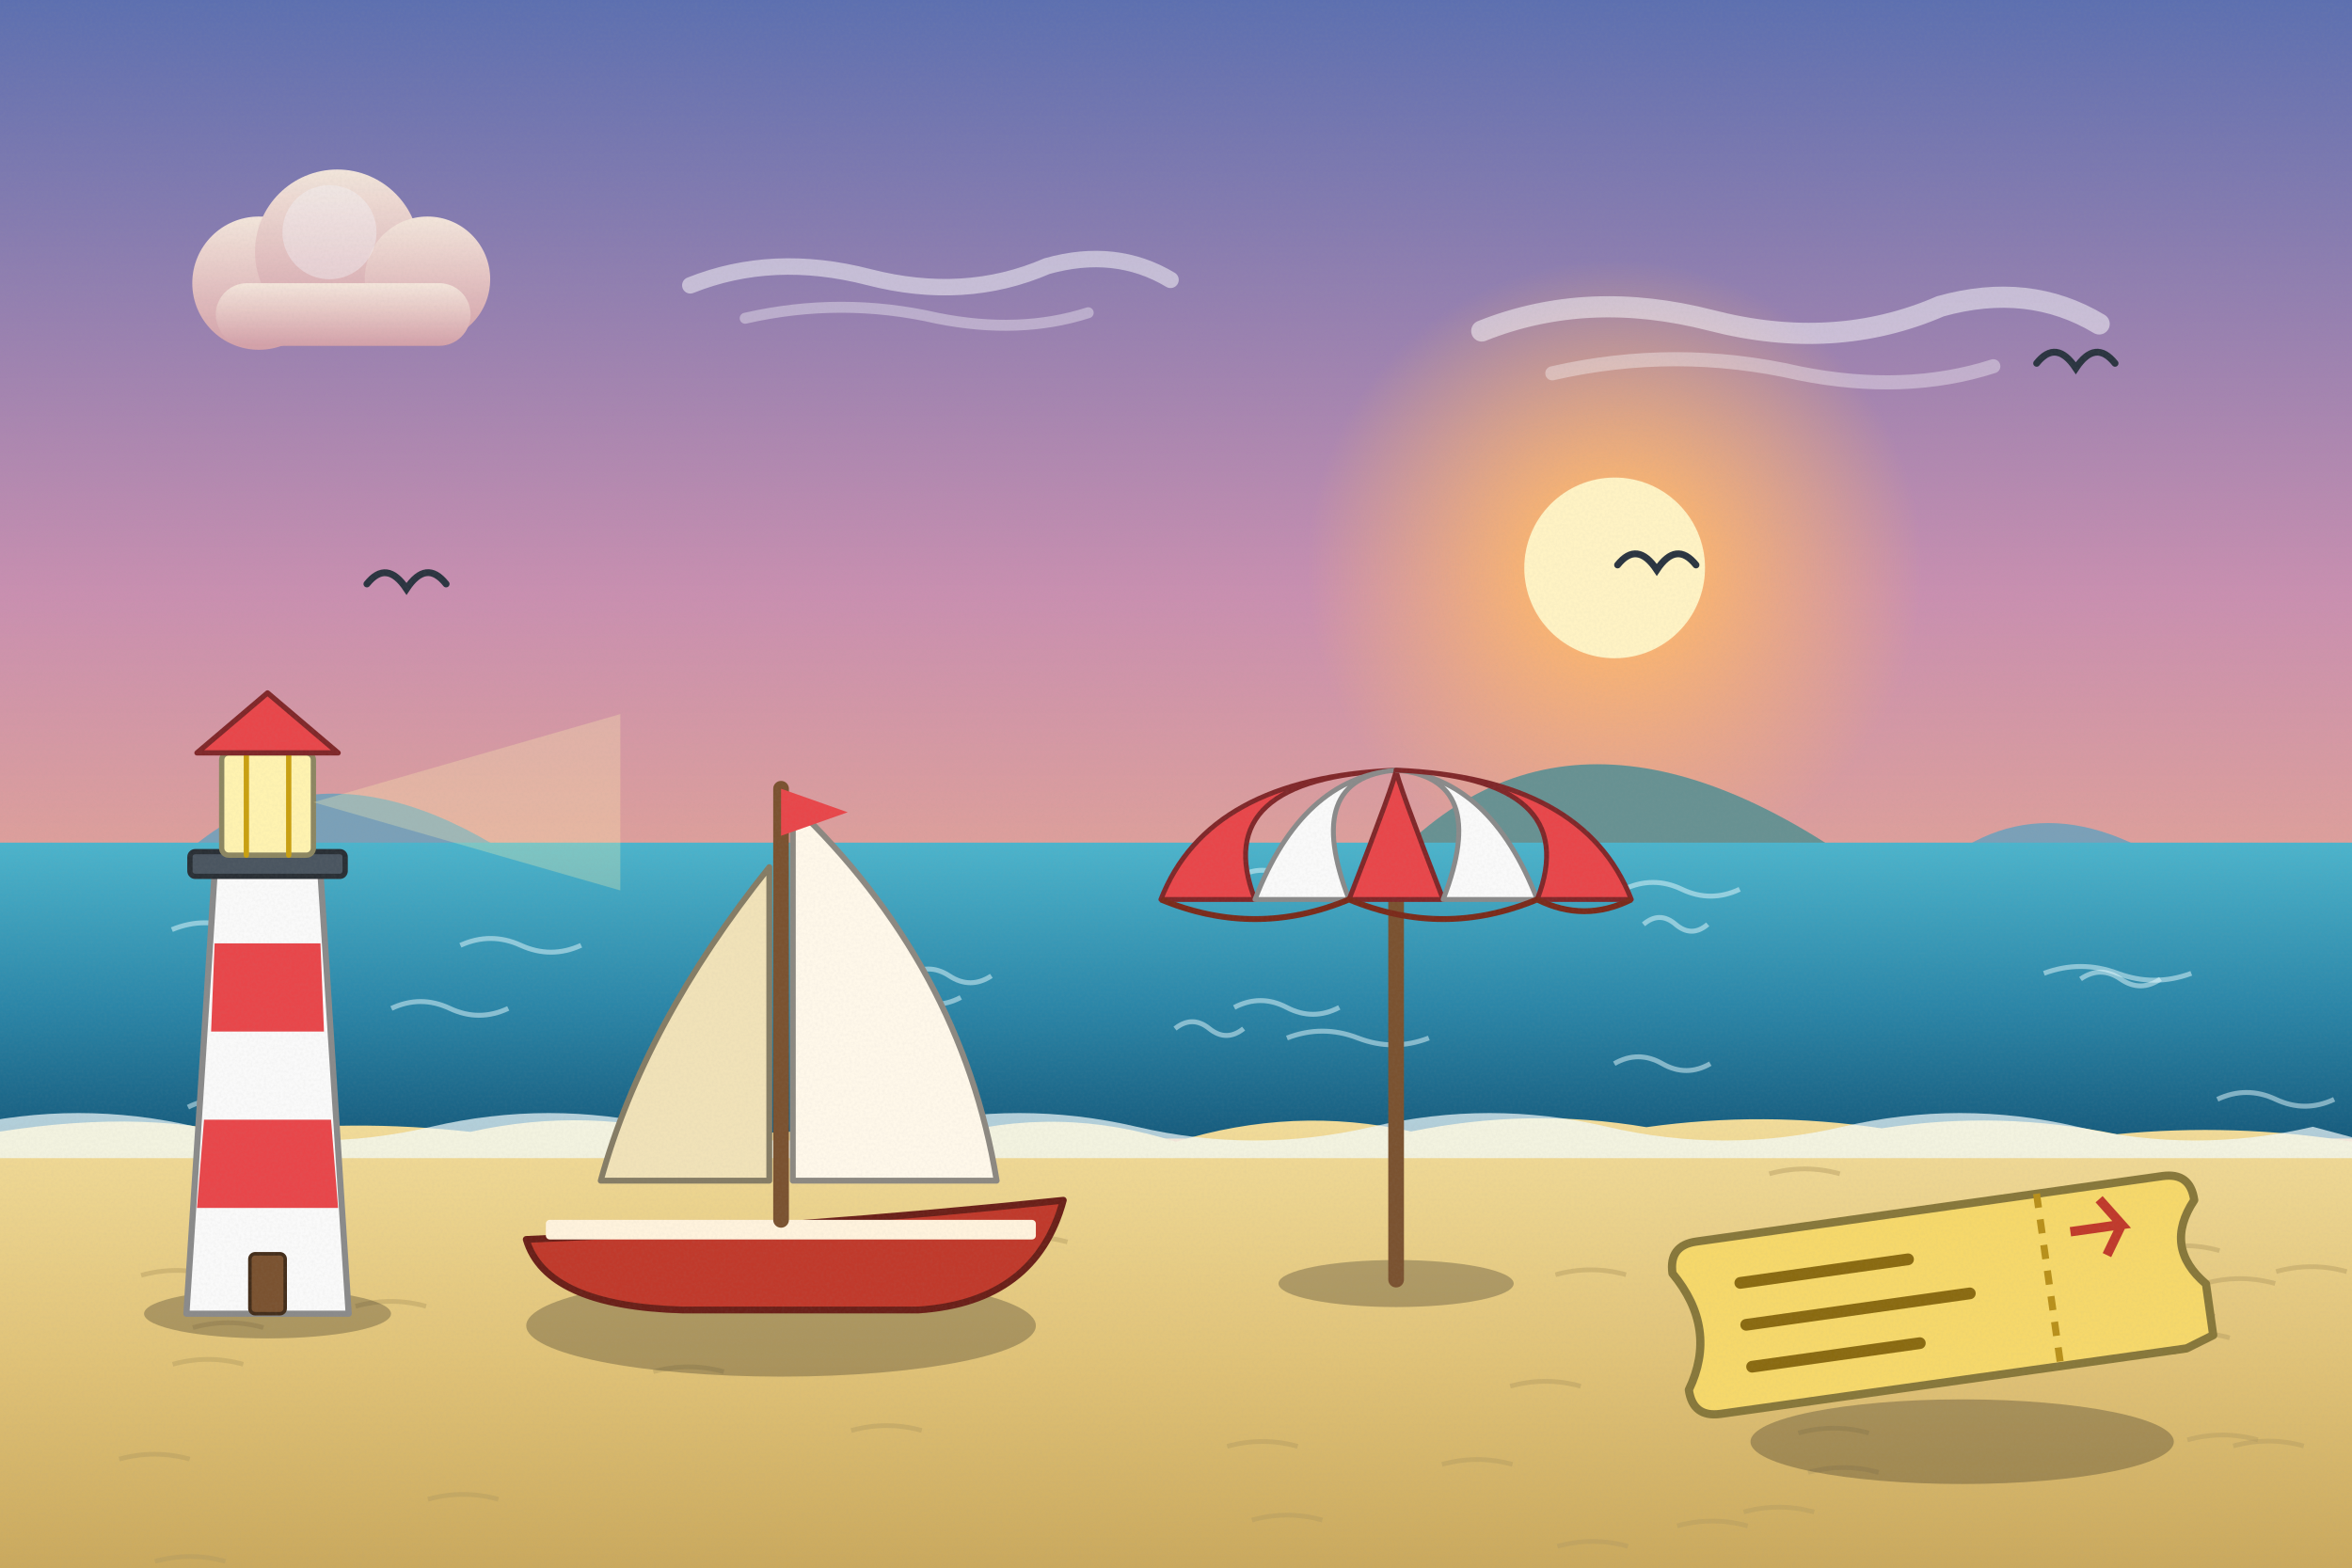
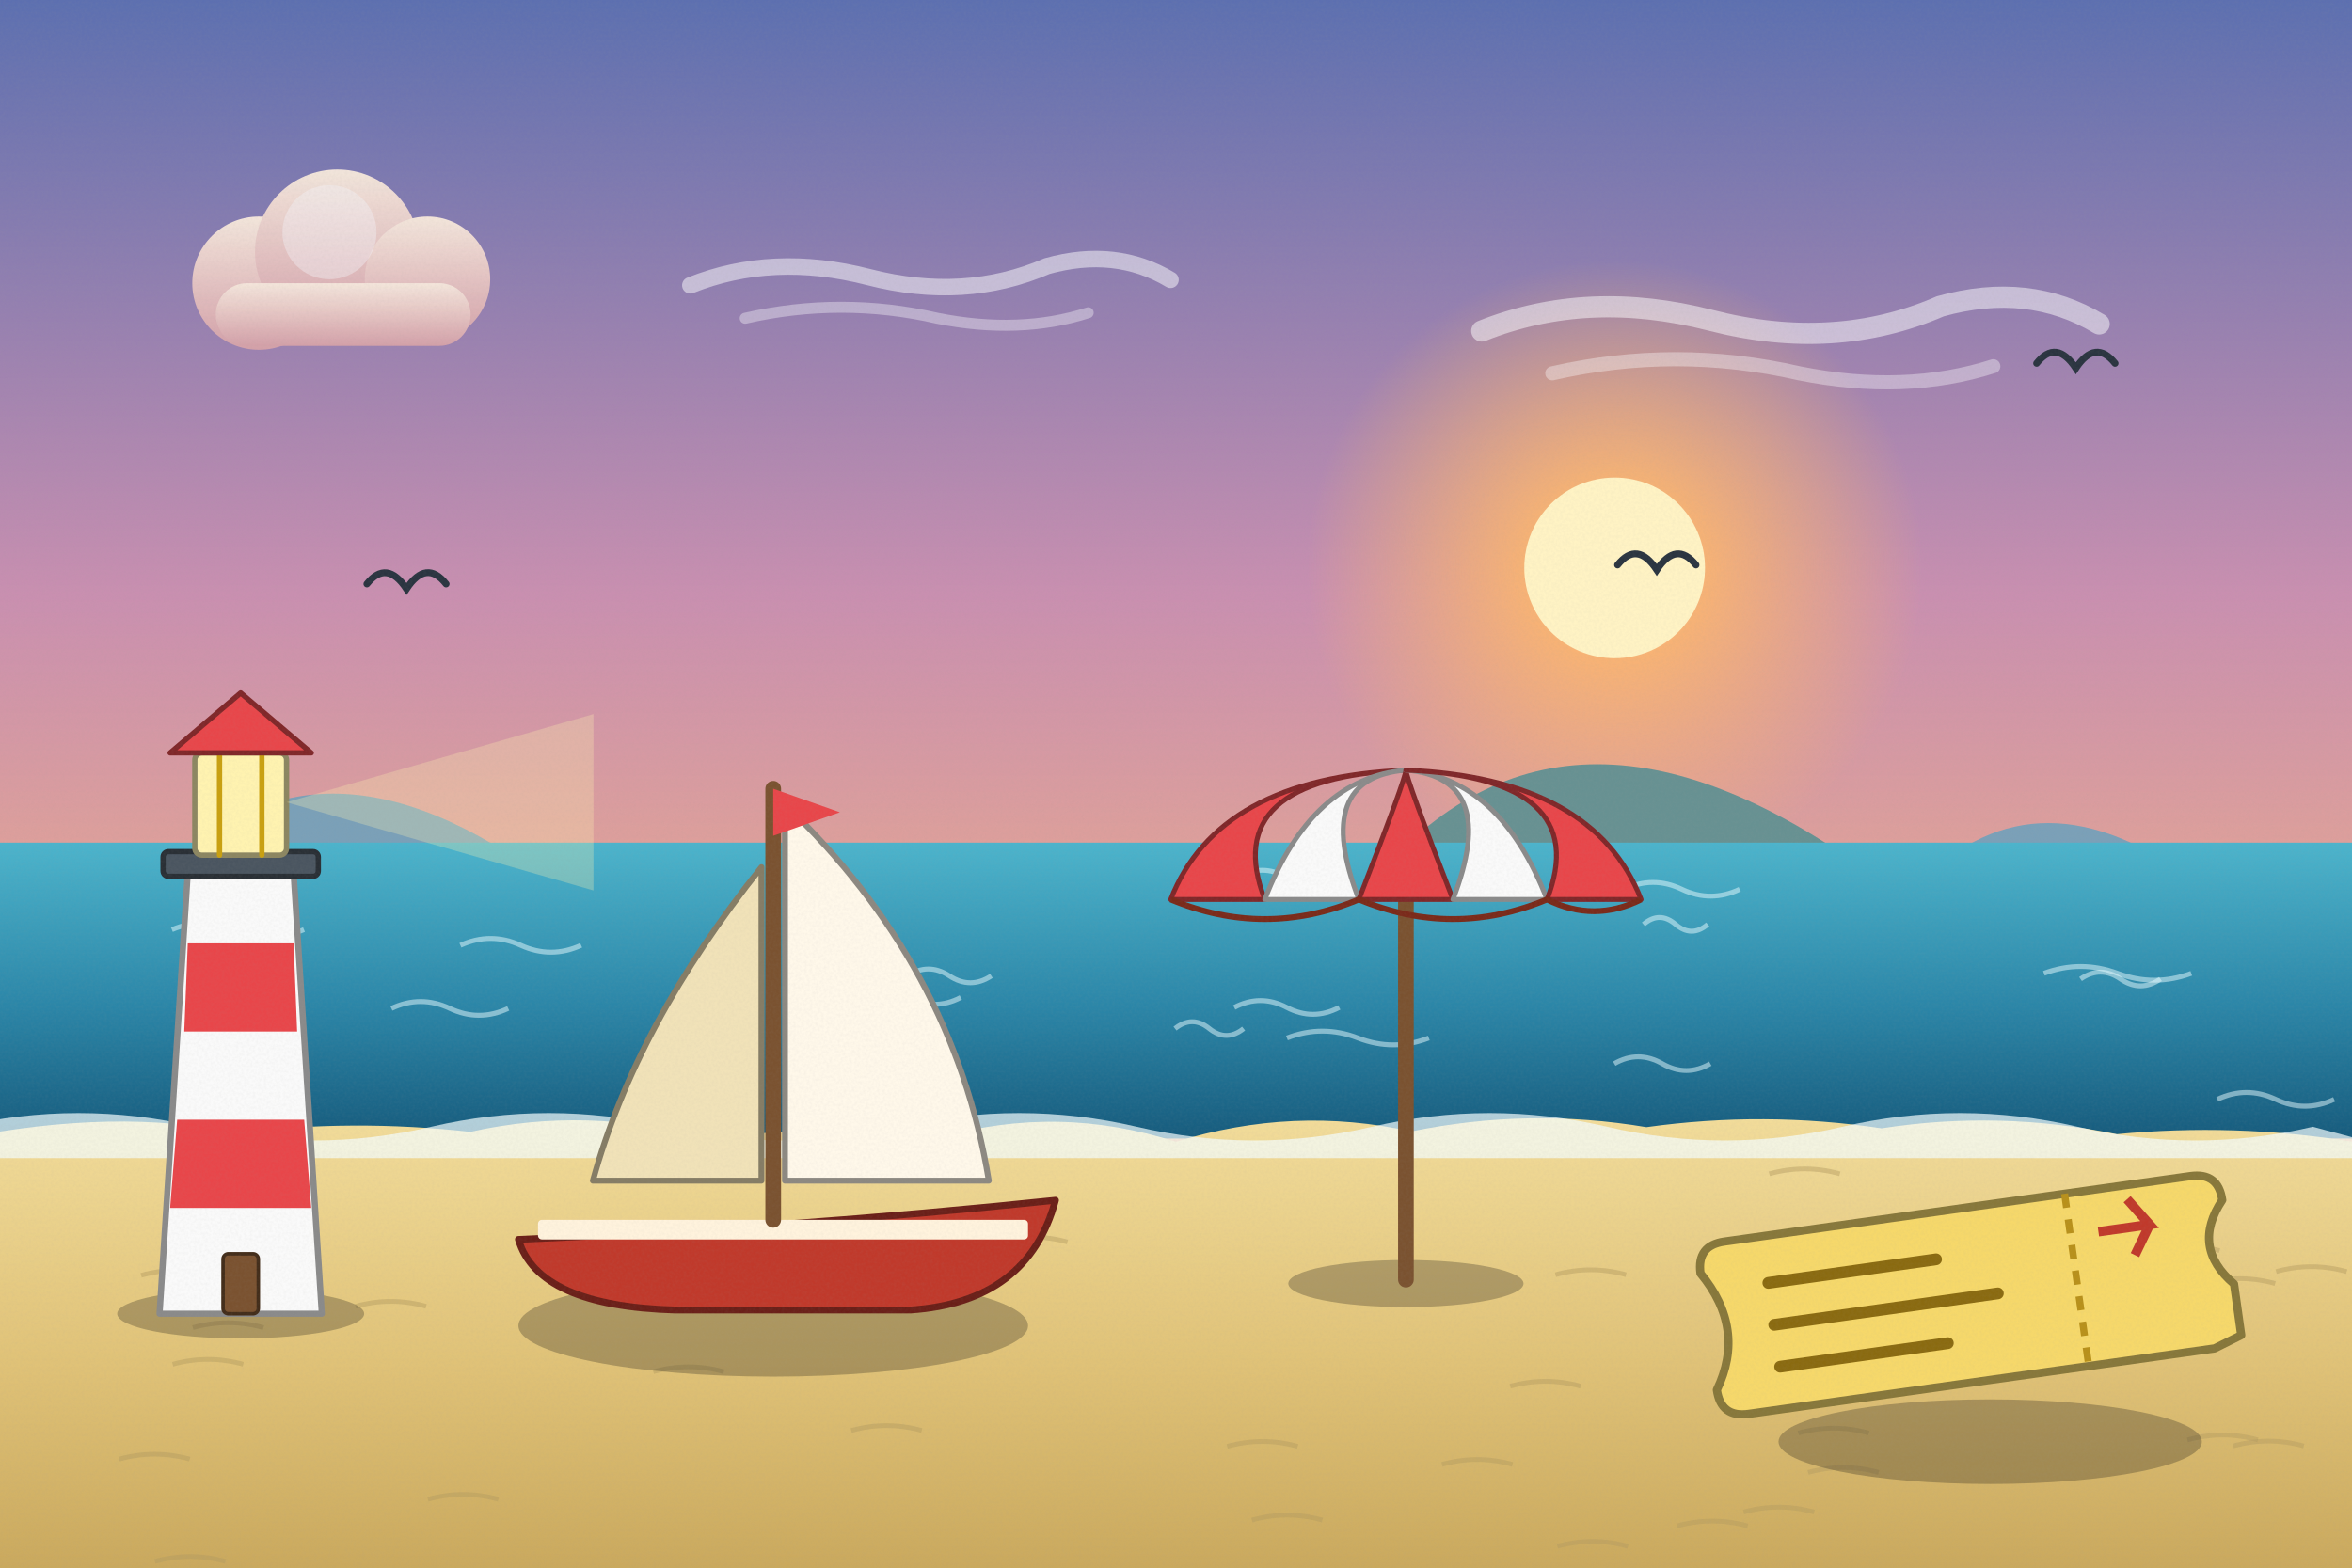
<svg xmlns="http://www.w3.org/2000/svg" viewBox="0 0 1200 800" width="1200" height="800">
  <defs>
    <linearGradient id="woodTone" x1="0" y1="0" x2="1" y2="0">
      <stop offset="0" stop-color="#a77649" />
      <stop offset=".5" stop-color="#7d5231" />
      <stop offset="1" stop-color="#5a381e" />
    </linearGradient>
    <linearGradient id="stoneTone" x1="0" y1="0" x2="0" y2="1">
      <stop offset="0" stop-color="#c5beb3" />
      <stop offset="1" stop-color="#7c7468" />
    </linearGradient>
    <filter id="softShadow" x="-20%" y="-20%" width="140%" height="140%">
      <feDropShadow dx="2" dy="5" stdDeviation="4" flood-color="#1b1a14" flood-opacity=".25" />
    </filter>
    <filter id="grain" x="0" y="0" width="100%" height="100%">
      <feTurbulence type="fractalNoise" baseFrequency=".7" numOctaves="2" seed="11" />
      <feColorMatrix type="matrix" values="0 0 0 0 .34  0 0 0 0 .34  0 0 0 0 .32  0 0 0 .22 -.07" />
    </filter>
    <linearGradient id="skyMain" x1="0" y1="0" x2="0" y2="1">
      <stop offset="0" stop-color="#5b6fb0" />
      <stop offset=".38" stop-color="#c98fb0" />
      <stop offset=".72" stop-color="#f4b183" />
      <stop offset="1" stop-color="#ffe2a8" />
    </linearGradient>
    <linearGradient id="cloudG" x1="0" y1="0" x2="0" y2="1">
      <stop offset="0" stop-color="#fff1e0" />
      <stop offset="1" stop-color="#d9a3a8" />
    </linearGradient>
    <radialGradient id="sunG">
      <stop offset="0" stop-color="#fff3c4" />
      <stop offset=".3" stop-color="#ffb86b" stop-opacity=".85" />
      <stop offset="1" stop-color="#ffb86b" stop-opacity="0" />
    </radialGradient>
    <linearGradient id="gndG" x1="0" y1="0" x2="0" y2="1">
      <stop offset="0" stop-color="#f2dc9a" />
      <stop offset=".5" stop-color="#e0c277" />
      <stop offset="1" stop-color="#c6a458" />
    </linearGradient>
  </defs>
  <rect width="1200" height="800" fill="url(#skyMain)" />
  <g>
    <circle cx="823.8" cy="289.8" r="156.74" fill="url(#sunG)" />
    <circle cx="823.8" cy="289.8" r="46.1" fill="#fff3c4" />
  </g>
  <g transform="translate(172.1,144.5) scale(1)" opacity="0.9">
    <circle cx="-40" cy="0" r="34" fill="url(#cloudG)" />
    <circle cx="0" cy="-16" r="42" fill="url(#cloudG)" />
    <circle cx="46" cy="-2" r="32" fill="url(#cloudG)" />
    <rect x="-62" y="0" width="130" height="32" rx="16" fill="url(#cloudG)" />
    <circle cx="-4" cy="-26" r="24" fill="#fff" opacity=".4" />
  </g>
  <g transform="translate(464.2,138.6) scale(0.7)" opacity="0.9">
    <path d="M-160,10 Q-100,-14 -30,4 Q40,22 100,-4 Q150,-18 190,6" stroke="#fff" stroke-width="12" stroke-linecap="round" fill="none" opacity=".55" />
    <path d="M-120,34 Q-50,18 20,34 Q80,46 130,30" stroke="#fff" stroke-width="8" stroke-linecap="round" fill="none" opacity=".4" />
  </g>
  <g transform="translate(900,159.9) scale(0.9)" opacity="0.9">
    <path d="M-160,10 Q-100,-14 -30,4 Q40,22 100,-4 Q150,-18 190,6" stroke="#fff" stroke-width="12" stroke-linecap="round" fill="none" opacity=".55" />
    <path d="M-120,34 Q-50,18 20,34 Q80,46 130,30" stroke="#fff" stroke-width="8" stroke-linecap="round" fill="none" opacity=".4" />
  </g>
  <path d="M80,450 Q160,360 280,450 Z" fill="#7aa0b8" />
  <path d="M700,450 Q800,330 960,450 Z" fill="#679192" />
  <path d="M980,450 Q1040,390 1120,450 Z" fill="#7aa0b8" />
  <g>
    <defs>
      <linearGradient id="watG" x1="0" y1="0" x2="0" y2="1">
        <stop offset="0" stop-color="#4cb4cc" />
        <stop offset=".55" stop-color="#2b86a8" />
        <stop offset="1" stop-color="#165b7d" />
      </linearGradient>
    </defs>
    <rect x="-20" y="430" width="1240" height="151" fill="url(#watG)" />
    <path d="M463,498 q10.7,-7 21.4,0 t21.4,0" stroke="#e8fbff" stroke-width="2.5" fill="none" opacity=".5" />
    <path d="M838.5,471.7 q8.2,-7 16.4,0 t16.4,0" stroke="#e8fbff" stroke-width="2.5" fill="none" opacity=".5" />
    <path d="M437,509 q13.3,-7 26.6,0 t26.6,0" stroke="#e8fbff" stroke-width="2.5" fill="none" opacity=".5" />
    <path d="M95.9,565 q13.8,-7 27.7,0 t27.7,0" stroke="#e8fbff" stroke-width="2.5" fill="none" opacity=".5" />
    <path d="M599.5,524.9 q8.8,-7 17.5,0 t17.5,0" stroke="#e8fbff" stroke-width="2.5" fill="none" opacity=".5" />
    <path d="M234.9,482.4 q15.4,-7 30.8,0 t30.8,0" stroke="#e8fbff" stroke-width="2.5" fill="none" opacity=".5" />
    <path d="M1061.5,499.6 q10.2,-7 20.4,0 t20.4,0" stroke="#e8fbff" stroke-width="2.5" fill="none" opacity=".5" />
    <path d="M828.6,453.8 q14.8,-7 29.5,0 t29.5,0" stroke="#e8fbff" stroke-width="2.5" fill="none" opacity=".5" />
    <path d="M199.7,514.6 q14.9,-7 29.8,0 t29.8,0" stroke="#e8fbff" stroke-width="2.5" fill="none" opacity=".5" />
    <path d="M631.7,447.6 q12.3,-7 24.6,0 t24.6,0" stroke="#e8fbff" stroke-width="2.5" fill="none" opacity=".5" />
    <path d="M629.7,514.1 q13.4,-7 26.8,0 t26.8,0" stroke="#e8fbff" stroke-width="2.5" fill="none" opacity=".5" />
    <path d="M1131.3,561 q14.9,-7 29.8,0 t29.8,0" stroke="#e8fbff" stroke-width="2.5" fill="none" opacity=".5" />
    <path d="M1042.8,496.7 q18.8,-7 37.6,0 t37.6,0" stroke="#e8fbff" stroke-width="2.5" fill="none" opacity=".5" />
    <path d="M823.6,542.8 q12.2,-7 24.5,0 t24.5,0" stroke="#e8fbff" stroke-width="2.5" fill="none" opacity=".5" />
    <path d="M656.6,529.7 q18.1,-7 36.2,0 t36.2,0" stroke="#e8fbff" stroke-width="2.5" fill="none" opacity=".5" />
    <path d="M87.7,474.4 q16.9,-7 33.7,0 t33.7,0" stroke="#e8fbff" stroke-width="2.5" fill="none" opacity=".5" />
  </g>
  <g>
    <path d="M-20,581 Q60,565.2 120,578.2 Q180,570.9 240,577.6 Q300,564.2 360,581.1 Q420,573.5 480,580.4 Q540,563.4 600,582.7 Q660,564.1 720,577.4 Q780,565.1 840,575.2 Q900,566.8 960,575.8 Q1020,566.5 1080,578.8 Q1140,573 1200,582.6 Q1260,566.6 1320,582.2 L1240,820 L-20,820 Z" fill="url(#gndG)" />
    <path d="M922.5,751.4 q18,-5 36,0" stroke="#b39b5f" stroke-width="2.4" fill="none" opacity=".45" />
    <path d="M917.5,731.3 q18,-5 36,0" stroke="#b39b5f" stroke-width="2.4" fill="none" opacity=".45" />
    <path d="M333.3,700 q18,-5 36,0" stroke="#b39b5f" stroke-width="2.4" fill="none" opacity=".45" />
    <path d="M1003.3,675.5 q18,-5 36,0" stroke="#b39b5f" stroke-width="2.4" fill="none" opacity=".45" />
    <path d="M735.7,747.3 q18,-5 36,0" stroke="#b39b5f" stroke-width="2.4" fill="none" opacity=".45" />
    <path d="M934.9,637.1 q18,-5 36,0" stroke="#b39b5f" stroke-width="2.4" fill="none" opacity=".45" />
    <path d="M980.6,621.4 q18,-5 36,0" stroke="#b39b5f" stroke-width="2.4" fill="none" opacity=".45" />
    <path d="M181.4,666.6 q18,-5 36,0" stroke="#b39b5f" stroke-width="2.4" fill="none" opacity=".45" />
    <path d="M1074.6,690.2 q18,-5 36,0" stroke="#b39b5f" stroke-width="2.4" fill="none" opacity=".45" />
    <path d="M889.6,771.6 q18,-5 36,0" stroke="#b39b5f" stroke-width="2.4" fill="none" opacity=".45" />
    <path d="M902.7,599 q18,-5 36,0" stroke="#b39b5f" stroke-width="2.4" fill="none" opacity=".45" />
    <path d="M434.3,730 q18,-5 36,0" stroke="#b39b5f" stroke-width="2.4" fill="none" opacity=".45" />
    <path d="M770.5,707.4 q18,-5 36,0" stroke="#b39b5f" stroke-width="2.4" fill="none" opacity=".45" />
    <path d="M218.3,765.1 q18,-5 36,0" stroke="#b39b5f" stroke-width="2.4" fill="none" opacity=".45" />
    <path d="M79,796.8 q18,-5 36,0" stroke="#b39b5f" stroke-width="2.4" fill="none" opacity=".45" />
    <path d="M60.8,744.6 q18,-5 36,0" stroke="#b39b5f" stroke-width="2.4" fill="none" opacity=".45" />
    <path d="M794.6,789.1 q18,-5 36,0" stroke="#b39b5f" stroke-width="2.4" fill="none" opacity=".45" />
    <path d="M98.4,677.5 q18,-5 36,0" stroke="#b39b5f" stroke-width="2.4" fill="none" opacity=".45" />
    <path d="M1161.3,648.9 q18,-5 36,0" stroke="#b39b5f" stroke-width="2.4" fill="none" opacity=".45" />
    <path d="M626.1,738.1 q18,-5 36,0" stroke="#b39b5f" stroke-width="2.4" fill="none" opacity=".45" />
    <path d="M88.1,696.2 q18,-5 36,0" stroke="#b39b5f" stroke-width="2.4" fill="none" opacity=".45" />
    <path d="M425.5,628.8 q18,-5 36,0" stroke="#b39b5f" stroke-width="2.4" fill="none" opacity=".45" />
    <path d="M638.7,775.7 q18,-5 36,0" stroke="#b39b5f" stroke-width="2.4" fill="none" opacity=".45" />
    <path d="M1139.4,737.9 q18,-5 36,0" stroke="#b39b5f" stroke-width="2.4" fill="none" opacity=".45" />
    <path d="M508.6,633.8 q18,-5 36,0" stroke="#b39b5f" stroke-width="2.4" fill="none" opacity=".45" />
    <path d="M1101.6,682.7 q18,-5 36,0" stroke="#b39b5f" stroke-width="2.4" fill="none" opacity=".45" />
    <path d="M1116,734.8 q18,-5 36,0" stroke="#b39b5f" stroke-width="2.4" fill="none" opacity=".45" />
    <path d="M1124.8,655 q18,-5 36,0" stroke="#b39b5f" stroke-width="2.4" fill="none" opacity=".45" />
    <path d="M72,650.8 q18,-5 36,0" stroke="#b39b5f" stroke-width="2.4" fill="none" opacity=".45" />
    <path d="M1094.1,671.8 q18,-5 36,0" stroke="#b39b5f" stroke-width="2.4" fill="none" opacity=".45" />
    <path d="M923.6,710.1 q18,-5 36,0" stroke="#b39b5f" stroke-width="2.4" fill="none" opacity=".45" />
    <path d="M793.6,650.5 q18,-5 36,0" stroke="#b39b5f" stroke-width="2.4" fill="none" opacity=".45" />
    <path d="M1096.4,638.2 q18,-5 36,0" stroke="#b39b5f" stroke-width="2.4" fill="none" opacity=".45" />
    <path d="M855.7,778.7 q18,-5 36,0" stroke="#b39b5f" stroke-width="2.4" fill="none" opacity=".45" />
  </g>
  <g stroke="#2a3440" stroke-width="3.5" fill="none" stroke-linecap="round">
    <path d="M187.2,298 q10.1,-12.6 20.2,2.5 q10.1,-15.2 20.2,-2.5" />
    <path d="M1039.1,185.4 q10,-12.5 20,2.5 q10,-15 20,-2.5" />
    <path d="M825.3,288.3 q10,-12.5 20,2.5 q10,-15 20,-2.5" />
  </g>
  <path d="M-20,575 q60,-14 120,0 t120,0 t120,0 t120,0 t120,0 t120,0 t120,0 t120,0 t120,0 t120,0 L1240,591 L-20,591 Z" fill="#f4fdff" opacity=".7" />
-   <g transform="translate(712.3,655) scale(1)">
+   <g transform="translate(717.3,655) scale(1)">
    <ellipse cx="0" cy="0" rx="60" ry="12" fill="#1b1a14" opacity="0.28" />
    <line x1="0" y1="-2" x2="0" y2="-250" stroke="#7a5230" stroke-width="8" stroke-linecap="round" />
    <path d="M-120,-196 Q-96,-258 0,-262 Q-96,-258 -72,-196 Z" fill="#e8464a" stroke="#802729" stroke-width="2.5" stroke-linejoin="round" stroke-linecap="round" />
    <path d="M-72,-196 Q-48,-258 0,-262 Q-48,-258 -24,-196 Z" fill="#fafafa" stroke="#8a8a8a" stroke-width="2.5" stroke-linejoin="round" stroke-linecap="round" />
    <path d="M-24,-196 Q0,-258 0,-262 Q0,-258 24,-196 Z" fill="#e8464a" stroke="#802729" stroke-width="2.5" stroke-linejoin="round" stroke-linecap="round" />
    <path d="M24,-196 Q48,-258 0,-262 Q48,-258 72,-196 Z" fill="#fafafa" stroke="#8a8a8a" stroke-width="2.5" stroke-linejoin="round" stroke-linecap="round" />
    <path d="M72,-196 Q96,-258 0,-262 Q96,-258 120,-196 Z" fill="#e8464a" stroke="#802729" stroke-width="2.5" stroke-linejoin="round" stroke-linecap="round" />
    <path d="M-120,-196 Q-72,-176 -24,-196 Q24,-176 72,-196 Q96,-184 120,-196" stroke="#7a2a1a" stroke-width="3" fill="none" />
  </g>
-   <g transform="translate(136.5,670.4) scale(0.9)">
+   <g transform="translate(122.8,670.4) scale(0.9)">
    <ellipse cx="0" cy="0" rx="70" ry="14" fill="#1b1a14" opacity="0.28" />
    <path d="M-46,0 L-30,-250 L30,-250 L46,0 Z" fill="#fafafa" stroke="#8a8a8a" stroke-width="3.5" stroke-linejoin="round" stroke-linecap="round" />
    <path d="M-40,-60 L-36,-110 L36,-110 L40,-60 Z" fill="#e8464a" stroke="#802729" stroke-width="0" stroke-linejoin="round" stroke-linecap="round" />
    <path d="M-32,-160 L-30,-210 L30,-210 L32,-160 Z" fill="#e8464a" stroke="#802729" stroke-width="0" stroke-linejoin="round" stroke-linecap="round" />
    <rect x="-44" y="-262" width="88" height="14" rx="3" fill="#4a5560" stroke="#292f35" stroke-width="3" />
    <rect x="-26" y="-318" width="52" height="58" rx="4" fill="#fff3b0" stroke="#8c8661" stroke-width="3" />
    <line x1="-12" y1="-318" x2="-12" y2="-260" stroke="#c9a010" stroke-width="3" stroke-linecap="round" />
    <line x1="12" y1="-318" x2="12" y2="-260" stroke="#c9a010" stroke-width="3" stroke-linecap="round" />
    <path d="M-40,-318 L0,-352 L40,-318 Z" fill="#e8464a" stroke="#802729" stroke-width="3" stroke-linejoin="round" stroke-linecap="round" />
    <polygon points="26,-290 200,-340 200,-240" fill="#fff3b0" opacity=".28" />
    <rect x="-10" y="-34" width="20" height="34" rx="3" fill="#7a5230" stroke="#432d1a" stroke-width="2" />
  </g>
-   <g transform="translate(398.5,672.5) scale(1)">
+   <g transform="translate(394.5,672.5) scale(1)">
    <ellipse cx="0" cy="4" rx="130" ry="26" fill="#1b1a14" opacity="0.28" />
    <path d="M-130,-40 Q-120,-6 -50,-4 L70,-4 Q130,-8 144,-60 Q10,-46 -130,-40 Z" fill="#c0392b" stroke="#6a1f18" stroke-width="3.5" stroke-linejoin="round" stroke-linecap="round" />
    <rect x="-120" y="-50" width="250" height="10" rx="2" fill="#fff3dd" stroke="#8c867a" stroke-width="0" />
    <line x1="0" y1="-50" x2="0" y2="-270" stroke="#7a5230" stroke-width="8" stroke-linecap="round" />
    <path d="M6,-262 Q92,-180 110,-70 L6,-70 Z" fill="#fff8ea" stroke="#8c8881" stroke-width="3" stroke-linejoin="round" stroke-linecap="round" />
    <path d="M-6,-230 Q-70,-150 -92,-70 L-6,-70 Z" fill="#f1e2b8" stroke="#857c65" stroke-width="3" stroke-linejoin="round" stroke-linecap="round" />
    <path d="M0,-270 L34,-258 L0,-246 Z" fill="#e8464a" />
  </g>
-   <g transform="translate(1001.1,735.7) scale(1.2)">
+   <g transform="translate(1015.4,735.7) scale(1.2)">
    <ellipse cx="0" cy="0" rx="90" ry="18" fill="#1b1a14" opacity="0.28" />
    <g transform="rotate(-8)">
      <path d="M-100,-100 L100,-100 Q112,-100 112,-88 Q96,-70 112,-52 L112,-30 Q100,-26 100,-26 L-100,-26 Q-112,-26 -112,-38 Q-96,-62 -112,-88 Q-112,-100 -100,-100 Z" fill="#f6d86a" stroke="#87773a" stroke-width="3.5" stroke-linejoin="round" stroke-linecap="round" />
      <line x1="46" y1="-100" x2="46" y2="-26" stroke="#b8901a" stroke-width="3" stroke-dasharray="6 5" />
      <line x1="-84" y1="-80" x2="-12" y2="-80" stroke="#8a6a10" stroke-width="5" stroke-linecap="round" />
      <line x1="-84" y1="-62" x2="12" y2="-62" stroke="#8a6a10" stroke-width="5" stroke-linecap="round" />
      <line x1="-84" y1="-44" x2="-12" y2="-44" stroke="#8a6a10" stroke-width="5" stroke-linecap="round" />
      <path d="M58,-82 l22,0 l-8,-12 M80,-82 l-8,12" stroke="#c0392b" stroke-width="4" fill="none" />
    </g>
  </g>
  <rect x="-1" y="0" width="1202" height="800" filter="url(#grain)" opacity=".55" />
</svg>
